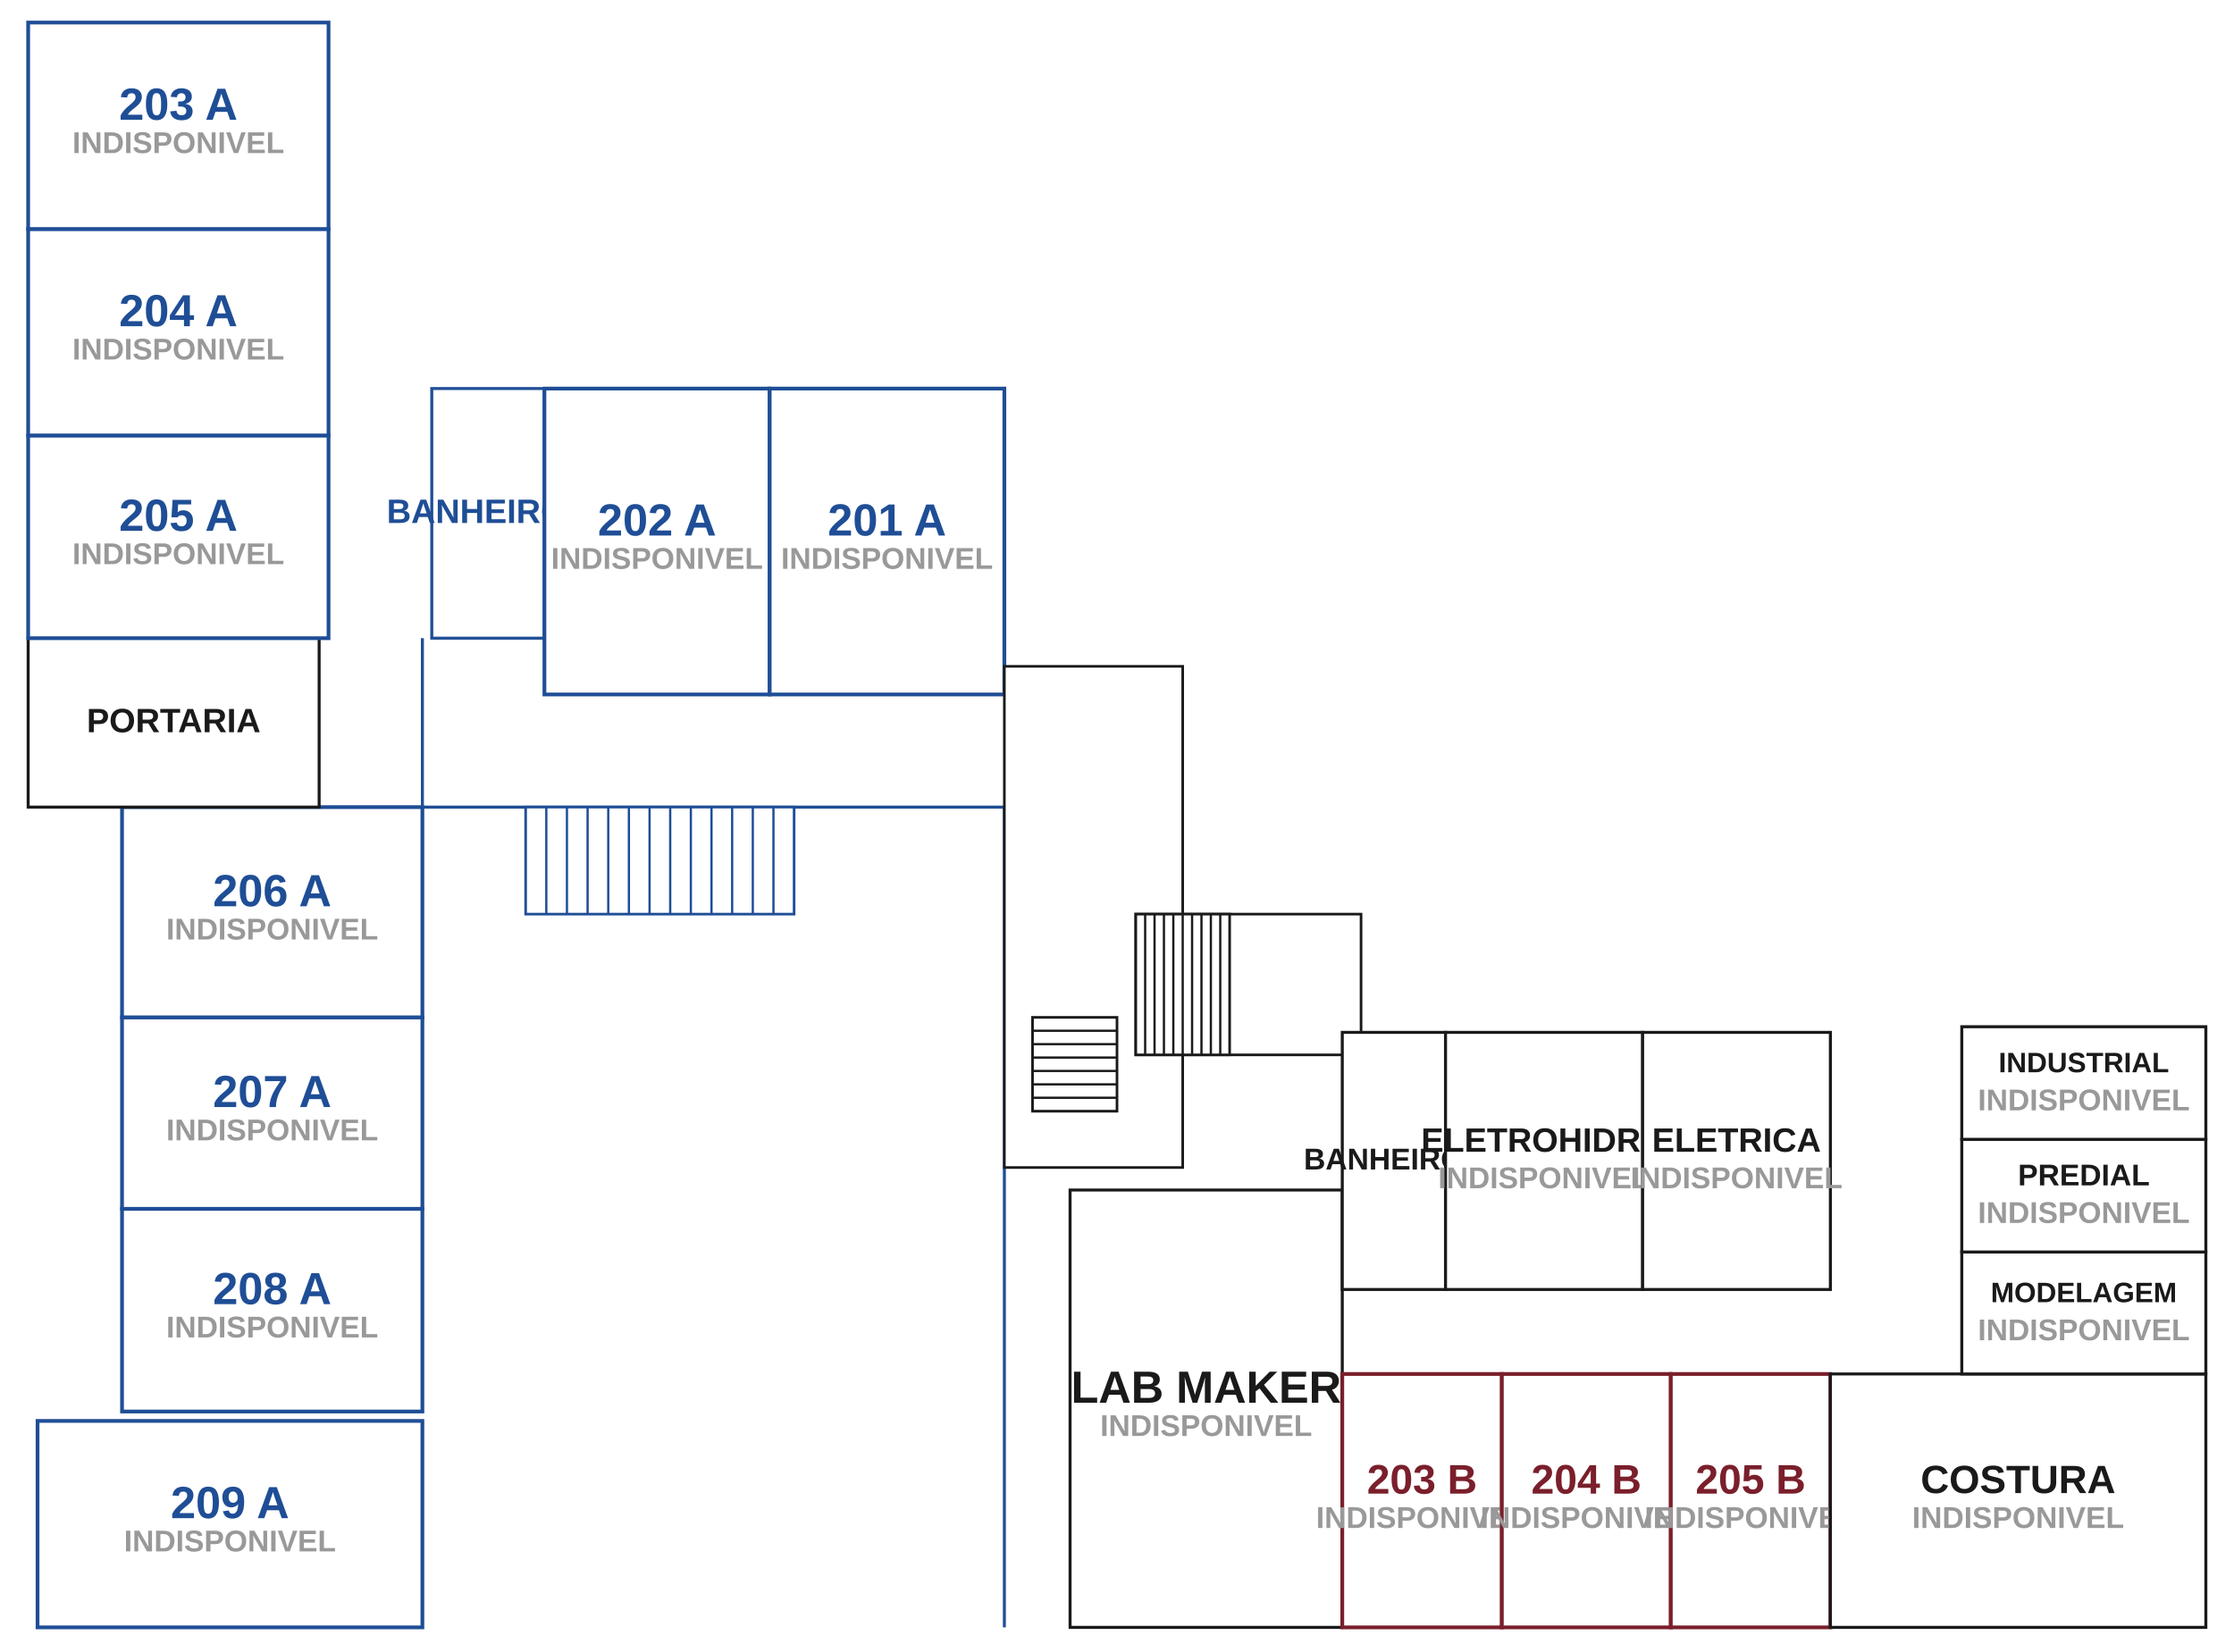
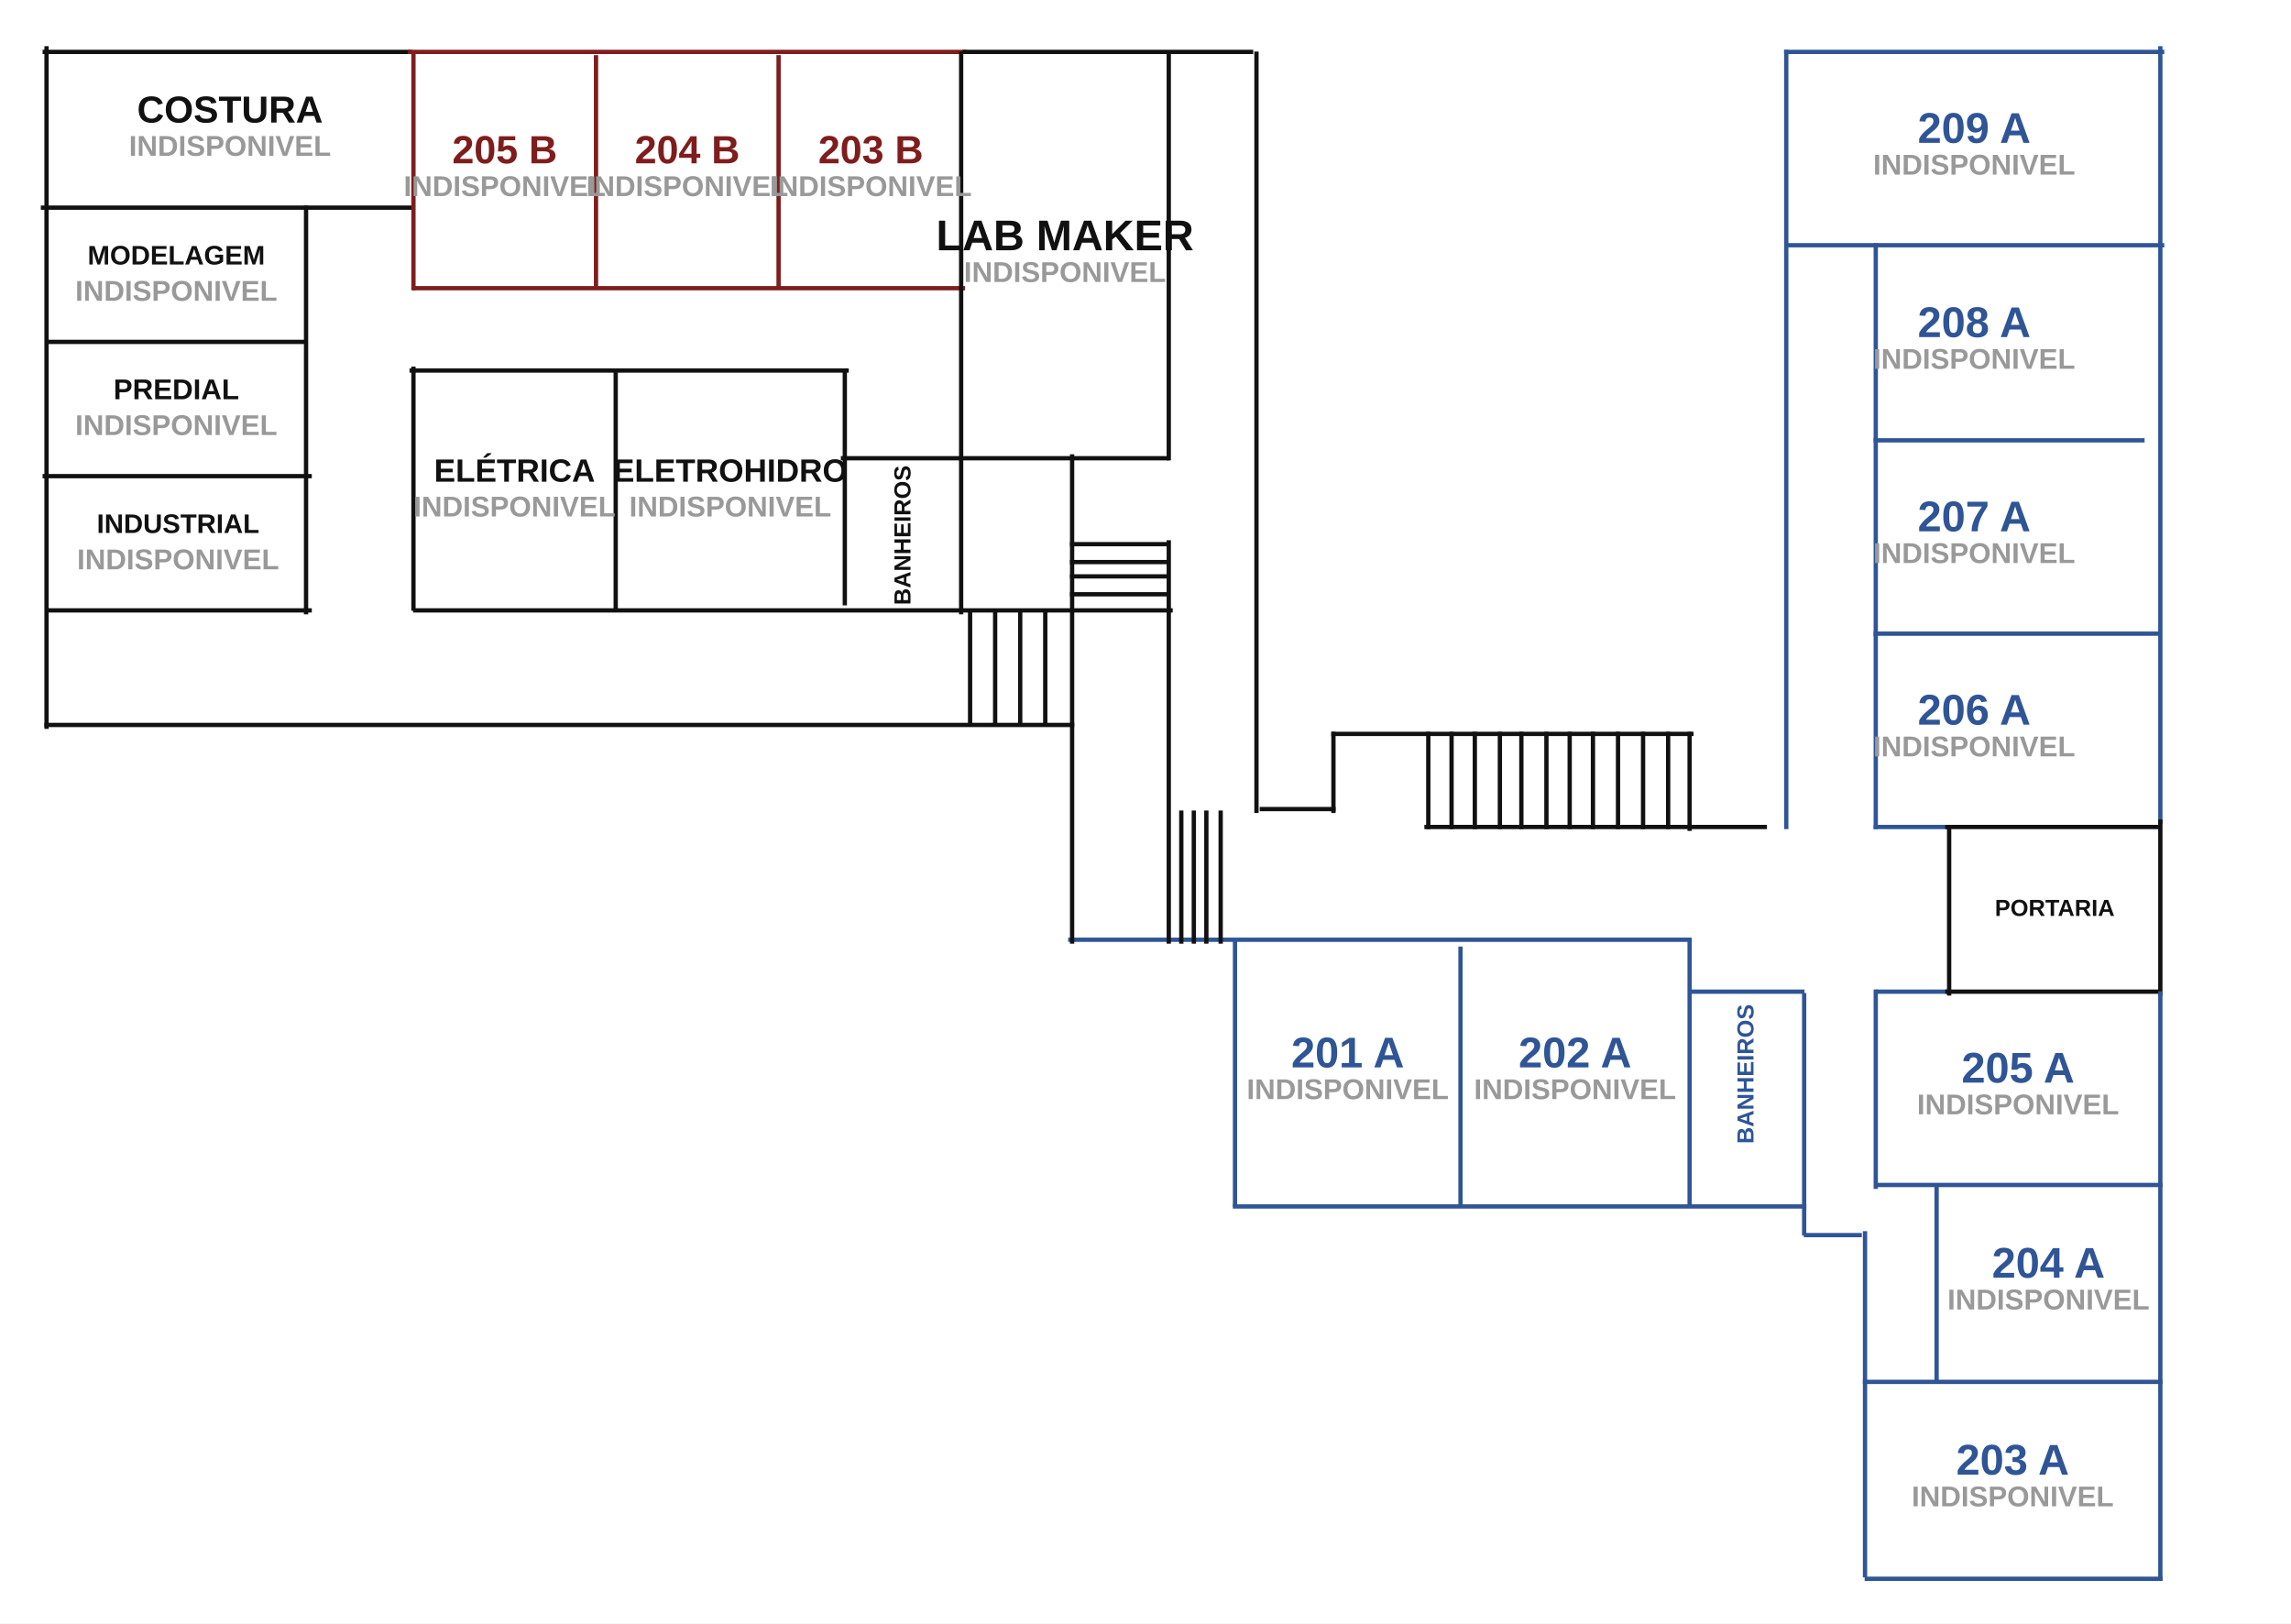
- <svg xmlns="http://www.w3.org/2000/svg" viewBox="55 15 1190 880" width="1190" height="880" preserveAspectRatio="xMidYMid meet" font-family="Arial, Helvetica, sans-serif">
-   <rect x="0" y="0" width="1280" height="907" fill="white" />
-   <g transform="translate(186.5,-186.5) rotate(-90 453.5 640.0)">
+ <svg xmlns="http://www.w3.org/2000/svg" viewBox="0 0 1280 907" preserveAspectRatio="xMidYMid meet" font-family="Arial, Helvetica, sans-serif">
+   <rect x="0" y="0" width="1280" height="907" fill="#ffffff" />
+   <g class="paredes">
+     <line x1="25" y1="29" x2="229" y2="29" stroke="#111111" stroke-width="2.4" stroke-linecap="square" />
+     <line x1="229" y1="29" x2="539" y2="29" stroke="#7f1d1d" stroke-width="2.4" stroke-linecap="square" />
+     <line x1="539" y1="29" x2="699" y2="29" stroke="#111111" stroke-width="2.4" stroke-linecap="square" />
+     <line x1="998" y1="29" x2="1208" y2="29" stroke="#2f5596" stroke-width="2.4" stroke-linecap="square" />
+     <line x1="24" y1="116" x2="230" y2="116" stroke="#111111" stroke-width="2.4" stroke-linecap="square" />
+     <line x1="999" y1="137" x2="1208" y2="137" stroke="#2f5596" stroke-width="2.4" stroke-linecap="square" />
+     <line x1="232" y1="161" x2="538" y2="161" stroke="#7f1d1d" stroke-width="2.4" stroke-linecap="square" />
+     <line x1="27" y1="191" x2="170" y2="191" stroke="#111111" stroke-width="2.4" stroke-linecap="square" />
+     <line x1="230" y1="207" x2="473" y2="207" stroke="#111111" stroke-width="2.4" stroke-linecap="square" />
+     <line x1="1048" y1="246" x2="1197" y2="246" stroke="#2f5596" stroke-width="2.4" stroke-linecap="square" />
+     <line x1="471" y1="256" x2="652" y2="256" stroke="#111111" stroke-width="2.4" stroke-linecap="square" />
+     <line x1="25" y1="266" x2="173" y2="266" stroke="#111111" stroke-width="2.4" stroke-linecap="square" />
+     <line x1="599" y1="304" x2="652" y2="304" stroke="#111111" stroke-width="2.4" stroke-linecap="square" />
+     <line x1="599" y1="314" x2="652" y2="314" stroke="#111111" stroke-width="2.4" stroke-linecap="square" />
+     <line x1="599" y1="322" x2="652" y2="322" stroke="#111111" stroke-width="2.4" stroke-linecap="square" />
+     <line x1="599" y1="332" x2="652" y2="332" stroke="#111111" stroke-width="2.4" stroke-linecap="square" />
+     <line x1="28" y1="341" x2="173" y2="341" stroke="#111111" stroke-width="2.4" stroke-linecap="square" />
+     <line x1="232" y1="341" x2="654" y2="341" stroke="#111111" stroke-width="2.4" stroke-linecap="square" />
+     <line x1="1048" y1="354" x2="1206" y2="354" stroke="#2f5596" stroke-width="2.4" stroke-linecap="square" />
+     <line x1="26" y1="405" x2="599" y2="405" stroke="#111111" stroke-width="2.4" stroke-linecap="square" />
+     <line x1="745" y1="410" x2="945" y2="410" stroke="#111111" stroke-width="2.4" stroke-linecap="square" />
+     <line x1="705" y1="452" x2="745" y2="452" stroke="#111111" stroke-width="2.4" stroke-linecap="square" />
+     <line x1="797" y1="462" x2="986" y2="462" stroke="#111111" stroke-width="2.4" stroke-linecap="square" />
+     <line x1="1048" y1="462" x2="1088" y2="462" stroke="#2f5596" stroke-width="2.4" stroke-linecap="square" />
+     <line x1="1088" y1="462" x2="1206" y2="462" stroke="#111111" stroke-width="2.4" stroke-linecap="square" />
+     <line x1="598" y1="525" x2="944" y2="525" stroke="#2f5596" stroke-width="2.4" stroke-linecap="square" />
+     <line x1="945" y1="554" x2="1007" y2="554" stroke="#2f5596" stroke-width="2.4" stroke-linecap="square" />
+     <line x1="1049" y1="554" x2="1088" y2="554" stroke="#2f5596" stroke-width="2.4" stroke-linecap="square" />
+     <line x1="1088" y1="554" x2="1206" y2="554" stroke="#111111" stroke-width="2.4" stroke-linecap="square" />
+     <line x1="1049" y1="662" x2="1207" y2="662" stroke="#2f5596" stroke-width="2.4" stroke-linecap="square" />
+     <line x1="690" y1="674" x2="1008" y2="674" stroke="#2f5596" stroke-width="2.4" stroke-linecap="square" />
+     <line x1="1009" y1="690" x2="1039" y2="690" stroke="#2f5596" stroke-width="2.4" stroke-linecap="square" />
+     <line x1="1042" y1="772" x2="1207" y2="772" stroke="#2f5596" stroke-width="2.4" stroke-linecap="square" />
+     <line x1="1043" y1="882" x2="1207" y2="882" stroke="#2f5596" stroke-width="2.4" stroke-linecap="square" />
+     <line x1="26" y1="27" x2="26" y2="406" stroke="#111111" stroke-width="2.4" stroke-linecap="square" />
+     <line x1="171" y1="116" x2="171" y2="342" stroke="#111111" stroke-width="2.4" stroke-linecap="square" />
+     <line x1="231" y1="31" x2="231" y2="161" stroke="#7f1d1d" stroke-width="2.4" stroke-linecap="square" />
+     <line x1="231" y1="206" x2="231" y2="340" stroke="#111111" stroke-width="2.4" stroke-linecap="square" />
+     <line x1="333" y1="32" x2="333" y2="159" stroke="#7f1d1d" stroke-width="2.4" stroke-linecap="square" />
+     <line x1="344" y1="209" x2="344" y2="340" stroke="#111111" stroke-width="2.4" stroke-linecap="square" />
+     <line x1="435" y1="32" x2="435" y2="160" stroke="#7f1d1d" stroke-width="2.4" stroke-linecap="square" />
+     <line x1="472" y1="209" x2="472" y2="337" stroke="#111111" stroke-width="2.4" stroke-linecap="square" />
+     <line x1="537" y1="30" x2="537" y2="342" stroke="#111111" stroke-width="2.4" stroke-linecap="square" />
+     <line x1="542" y1="343" x2="542" y2="403" stroke="#111111" stroke-width="2.4" stroke-linecap="square" />
+     <line x1="556" y1="343" x2="556" y2="403" stroke="#111111" stroke-width="2.4" stroke-linecap="square" />
+     <line x1="570" y1="343" x2="570" y2="403" stroke="#111111" stroke-width="2.4" stroke-linecap="square" />
+     <line x1="584" y1="343" x2="584" y2="403" stroke="#111111" stroke-width="2.4" stroke-linecap="square" />
+     <line x1="599" y1="255" x2="599" y2="526" stroke="#111111" stroke-width="2.4" stroke-linecap="square" />
+     <line x1="653" y1="30" x2="653" y2="256" stroke="#111111" stroke-width="2.4" stroke-linecap="square" />
+     <line x1="653" y1="303" x2="653" y2="526" stroke="#111111" stroke-width="2.4" stroke-linecap="square" />
+     <line x1="660" y1="454" x2="660" y2="526" stroke="#111111" stroke-width="2.4" stroke-linecap="square" />
+     <line x1="667" y1="454" x2="667" y2="526" stroke="#111111" stroke-width="2.4" stroke-linecap="square" />
+     <line x1="674" y1="454" x2="674" y2="526" stroke="#111111" stroke-width="2.4" stroke-linecap="square" />
+     <line x1="682" y1="454" x2="682" y2="526" stroke="#111111" stroke-width="2.4" stroke-linecap="square" />
+     <line x1="690" y1="526" x2="690" y2="673" stroke="#2f5596" stroke-width="2.4" stroke-linecap="square" />
+     <line x1="702" y1="30" x2="702" y2="453" stroke="#111111" stroke-width="2.4" stroke-linecap="square" />
+     <line x1="745" y1="410" x2="745" y2="453" stroke="#111111" stroke-width="2.4" stroke-linecap="square" />
+     <line x1="798" y1="410" x2="798" y2="462" stroke="#111111" stroke-width="2.4" stroke-linecap="square" />
+     <line x1="811" y1="410" x2="811" y2="462" stroke="#111111" stroke-width="2.4" stroke-linecap="square" />
+     <line x1="816" y1="530" x2="816" y2="673" stroke="#2f5596" stroke-width="2.4" stroke-linecap="square" />
+     <line x1="824" y1="410" x2="824" y2="462" stroke="#111111" stroke-width="2.4" stroke-linecap="square" />
+     <line x1="838" y1="410" x2="838" y2="462" stroke="#111111" stroke-width="2.4" stroke-linecap="square" />
+     <line x1="850" y1="410" x2="850" y2="462" stroke="#111111" stroke-width="2.4" stroke-linecap="square" />
+     <line x1="864" y1="410" x2="864" y2="462" stroke="#111111" stroke-width="2.4" stroke-linecap="square" />
+     <line x1="877" y1="410" x2="877" y2="462" stroke="#111111" stroke-width="2.4" stroke-linecap="square" />
+     <line x1="890" y1="410" x2="890" y2="462" stroke="#111111" stroke-width="2.4" stroke-linecap="square" />
+     <line x1="904" y1="410" x2="904" y2="462" stroke="#111111" stroke-width="2.4" stroke-linecap="square" />
+     <line x1="918" y1="410" x2="918" y2="462" stroke="#111111" stroke-width="2.4" stroke-linecap="square" />
+     <line x1="932" y1="410" x2="932" y2="462" stroke="#111111" stroke-width="2.4" stroke-linecap="square" />
+     <line x1="944" y1="410" x2="944" y2="463" stroke="#111111" stroke-width="2.4" stroke-linecap="square" />
+     <line x1="944" y1="526" x2="944" y2="673" stroke="#2f5596" stroke-width="2.4" stroke-linecap="square" />
+     <line x1="998" y1="29" x2="998" y2="462" stroke="#2f5596" stroke-width="2.4" stroke-linecap="square" />
+     <line x1="1008" y1="556" x2="1008" y2="689" stroke="#2f5596" stroke-width="2.4" stroke-linecap="square" />
+     <line x1="1042" y1="689" x2="1042" y2="880" stroke="#2f5596" stroke-width="2.4" stroke-linecap="square" />
+     <line x1="1048" y1="137" x2="1048" y2="462" stroke="#2f5596" stroke-width="2.4" stroke-linecap="square" />
+     <line x1="1048" y1="554" x2="1048" y2="663" stroke="#2f5596" stroke-width="2.4" stroke-linecap="square" />
+     <line x1="1082" y1="664" x2="1082" y2="771" stroke="#2f5596" stroke-width="2.4" stroke-linecap="square" />
+     <line x1="1089" y1="463" x2="1089" y2="555" stroke="#111111" stroke-width="2.4" stroke-linecap="square" />
+     <line x1="1207" y1="27" x2="1207" y2="459" stroke="#2f5596" stroke-width="2.4" stroke-linecap="square" />
+     <line x1="1207" y1="459" x2="1207" y2="555" stroke="#111111" stroke-width="2.4" stroke-linecap="square" />
+     <line x1="1207" y1="555" x2="1207" y2="882" stroke="#2f5596" stroke-width="2.4" stroke-linecap="square" />
+   </g>
+   <g class="ambientes">
    <g id="LAB209A" class="sala-svg lab-room indisponivel">
-       <rect x="25" y="75" width="110" height="205" fill="white" stroke="#1f4e96" stroke-width="2" class="lab-rect" />
-       <text x="90.0" y="177.5" fill="#1f4e96" font-size="24" font-weight="bold" font-family="Arial, Helvetica, sans-serif" text-anchor="middle" dominant-baseline="middle" transform="rotate(90 90.0 177.5)">209 A</text>
-       <text id="status-LAB209A" class="status-label" x="70.0" y="177.5" fill="#999" font-size="16" font-weight="bold" font-family="Arial, Helvetica, sans-serif" text-anchor="middle" dominant-baseline="middle" transform="rotate(90 70.0 177.5)">INDISPONIVEL</text>
-       <text id="instrutor-LAB209A" class="instrutor-label" x="54.0" y="177.5" fill="#999" font-size="14" font-family="Arial, Helvetica, sans-serif" text-anchor="middle" dominant-baseline="middle" transform="rotate(90 54.0 177.5)" />
+       <rect class="lab-rect" x="998" y="29" width="210" height="108" fill="transparent" stroke="none" />
+       <text x="1103" y="73" fill="#2f5596" font-size="24" font-family="Arial, Helvetica, sans-serif" font-weight="bold" text-anchor="middle" dominant-baseline="middle">209 A</text>
+       <text id="status-LAB209A" class="status-label" x="1103" y="93" fill="#999" font-size="16" font-family="Arial, Helvetica, sans-serif" font-weight="bold" text-anchor="middle" dominant-baseline="middle">INDISPONIVEL</text>
+       <text id="instrutor-LAB209A" class="instrutor-label" x="1103" y="109" fill="#999" font-size="14" font-family="Arial, Helvetica, sans-serif" text-anchor="middle" dominant-baseline="middle" />
    </g>
    <g id="LAB208A" class="sala-svg lab-room indisponivel">
-       <rect x="140" y="120" width="108" height="160" fill="white" stroke="#1f4e96" stroke-width="2" class="lab-rect" />
-       <text x="204.0" y="200.0" fill="#1f4e96" font-size="24" font-weight="bold" font-family="Arial, Helvetica, sans-serif" text-anchor="middle" dominant-baseline="middle" transform="rotate(90 204.0 200.0)">208 A</text>
-       <text id="status-LAB208A" class="status-label" x="184.0" y="200.0" fill="#999" font-size="16" font-weight="bold" font-family="Arial, Helvetica, sans-serif" text-anchor="middle" dominant-baseline="middle" transform="rotate(90 184.0 200.0)">INDISPONIVEL</text>
-       <text id="instrutor-LAB208A" class="instrutor-label" x="168.0" y="200.0" fill="#999" font-size="14" font-family="Arial, Helvetica, sans-serif" text-anchor="middle" dominant-baseline="middle" transform="rotate(90 168.0 200.0)" />
+       <rect class="lab-rect" x="998" y="137" width="210" height="109" fill="transparent" stroke="none" />
+       <text x="1103" y="181.5" fill="#2f5596" font-size="24" font-family="Arial, Helvetica, sans-serif" font-weight="bold" text-anchor="middle" dominant-baseline="middle">208 A</text>
+       <text id="status-LAB208A" class="status-label" x="1103" y="201.5" fill="#999" font-size="16" font-family="Arial, Helvetica, sans-serif" font-weight="bold" text-anchor="middle" dominant-baseline="middle">INDISPONIVEL</text>
+       <text id="instrutor-LAB208A" class="instrutor-label" x="1103" y="217.5" fill="#999" font-size="14" font-family="Arial, Helvetica, sans-serif" text-anchor="middle" dominant-baseline="middle" />
    </g>
    <g id="LAB207A" class="sala-svg lab-room indisponivel">
-       <rect x="248" y="120" width="102" height="160" fill="white" stroke="#1f4e96" stroke-width="2" class="lab-rect" />
-       <text x="309.0" y="200.0" fill="#1f4e96" font-size="24" font-weight="bold" font-family="Arial, Helvetica, sans-serif" text-anchor="middle" dominant-baseline="middle" transform="rotate(90 309.0 200.0)">207 A</text>
-       <text id="status-LAB207A" class="status-label" x="289.0" y="200.0" fill="#999" font-size="16" font-weight="bold" font-family="Arial, Helvetica, sans-serif" text-anchor="middle" dominant-baseline="middle" transform="rotate(90 289.0 200.0)">INDISPONIVEL</text>
-       <text id="instrutor-LAB207A" class="instrutor-label" x="273.0" y="200.0" fill="#999" font-size="14" font-family="Arial, Helvetica, sans-serif" text-anchor="middle" dominant-baseline="middle" transform="rotate(90 273.0 200.0)" />
+       <rect class="lab-rect" x="998" y="246" width="210" height="108" fill="transparent" stroke="none" />
+       <text x="1103" y="290" fill="#2f5596" font-size="24" font-family="Arial, Helvetica, sans-serif" font-weight="bold" text-anchor="middle" dominant-baseline="middle">207 A</text>
+       <text id="status-LAB207A" class="status-label" x="1103" y="310" fill="#999" font-size="16" font-family="Arial, Helvetica, sans-serif" font-weight="bold" text-anchor="middle" dominant-baseline="middle">INDISPONIVEL</text>
+       <text id="instrutor-LAB207A" class="instrutor-label" x="1103" y="326" fill="#999" font-size="14" font-family="Arial, Helvetica, sans-serif" text-anchor="middle" dominant-baseline="middle" />
    </g>
    <g id="LAB206A" class="sala-svg lab-room indisponivel">
-       <rect x="350" y="120" width="112" height="160" fill="white" stroke="#1f4e96" stroke-width="2" class="lab-rect" />
-       <text x="416.0" y="200.0" fill="#1f4e96" font-size="24" font-weight="bold" font-family="Arial, Helvetica, sans-serif" text-anchor="middle" dominant-baseline="middle" transform="rotate(90 416.0 200.0)">206 A</text>
-       <text id="status-LAB206A" class="status-label" x="396.0" y="200.0" fill="#999" font-size="16" font-weight="bold" font-family="Arial, Helvetica, sans-serif" text-anchor="middle" dominant-baseline="middle" transform="rotate(90 396.0 200.0)">INDISPONIVEL</text>
-       <text id="instrutor-LAB206A" class="instrutor-label" x="380.0" y="200.0" fill="#999" font-size="14" font-family="Arial, Helvetica, sans-serif" text-anchor="middle" dominant-baseline="middle" transform="rotate(90 380.0 200.0)" />
+       <rect class="lab-rect" x="998" y="354" width="210" height="108" fill="transparent" stroke="none" />
+       <text x="1103" y="398" fill="#2f5596" font-size="24" font-family="Arial, Helvetica, sans-serif" font-weight="bold" text-anchor="middle" dominant-baseline="middle">206 A</text>
+       <text id="status-LAB206A" class="status-label" x="1103" y="418" fill="#999" font-size="16" font-family="Arial, Helvetica, sans-serif" font-weight="bold" text-anchor="middle" dominant-baseline="middle">INDISPONIVEL</text>
+       <text id="instrutor-LAB206A" class="instrutor-label" x="1103" y="434" fill="#999" font-size="14" font-family="Arial, Helvetica, sans-serif" text-anchor="middle" dominant-baseline="middle" />
    </g>
    <g class="sala-svg sala-fixa">
-       <rect x="462" y="70" width="90" height="155" fill="white" stroke="#1a1a1a" stroke-width="1.6" />
-       <text x="507.0" y="147.5" fill="#1a1a1a" font-size="18" font-weight="bold" font-family="Arial, Helvetica, sans-serif" text-anchor="middle" dominant-baseline="middle" transform="rotate(90 507.0 147.5)">PORTARIA</text>
+       <text x="1148" y="508" fill="#111111" font-size="13" font-family="Arial, sans-serif" font-weight="bold" text-anchor="middle" dominant-baseline="middle">PORTARIA</text>
    </g>
    <g id="LAB205A" class="sala-svg lab-room indisponivel">
-       <rect x="552" y="70" width="108" height="160" fill="white" stroke="#1f4e96" stroke-width="2" class="lab-rect" />
-       <text x="616.0" y="150.0" fill="#1f4e96" font-size="24" font-weight="bold" font-family="Arial, Helvetica, sans-serif" text-anchor="middle" dominant-baseline="middle" transform="rotate(90 616.0 150.0)">205 A</text>
-       <text id="status-LAB205A" class="status-label" x="596.0" y="150.0" fill="#999" font-size="16" font-weight="bold" font-family="Arial, Helvetica, sans-serif" text-anchor="middle" dominant-baseline="middle" transform="rotate(90 596.0 150.0)">INDISPONIVEL</text>
-       <text id="instrutor-LAB205A" class="instrutor-label" x="580.0" y="150.0" fill="#999" font-size="14" font-family="Arial, Helvetica, sans-serif" text-anchor="middle" dominant-baseline="middle" transform="rotate(90 580.0 150.0)" />
+       <rect class="lab-rect" x="1048" y="554" width="159" height="108" fill="transparent" stroke="none" />
+       <text x="1127.5" y="598" fill="#2f5596" font-size="24" font-family="Arial, Helvetica, sans-serif" font-weight="bold" text-anchor="middle" dominant-baseline="middle">205 A</text>
+       <text id="status-LAB205A" class="status-label" x="1127.5" y="618" fill="#999" font-size="16" font-family="Arial, Helvetica, sans-serif" font-weight="bold" text-anchor="middle" dominant-baseline="middle">INDISPONIVEL</text>
+       <text id="instrutor-LAB205A" class="instrutor-label" x="1127.5" y="634" fill="#999" font-size="14" font-family="Arial, Helvetica, sans-serif" text-anchor="middle" dominant-baseline="middle" />
    </g>
    <g id="LAB204A" class="sala-svg lab-room indisponivel">
-       <rect x="660" y="70" width="110" height="160" fill="white" stroke="#1f4e96" stroke-width="2" class="lab-rect" />
-       <text x="725.0" y="150.0" fill="#1f4e96" font-size="24" font-weight="bold" font-family="Arial, Helvetica, sans-serif" text-anchor="middle" dominant-baseline="middle" transform="rotate(90 725.0 150.0)">204 A</text>
-       <text id="status-LAB204A" class="status-label" x="705.0" y="150.0" fill="#999" font-size="16" font-weight="bold" font-family="Arial, Helvetica, sans-serif" text-anchor="middle" dominant-baseline="middle" transform="rotate(90 705.0 150.0)">INDISPONIVEL</text>
-       <text id="instrutor-LAB204A" class="instrutor-label" x="689.0" y="150.0" fill="#999" font-size="14" font-family="Arial, Helvetica, sans-serif" text-anchor="middle" dominant-baseline="middle" transform="rotate(90 689.0 150.0)" />
+       <rect class="lab-rect" x="1082" y="662" width="125" height="110" fill="transparent" stroke="none" />
+       <text x="1144.5" y="707" fill="#2f5596" font-size="24" font-family="Arial, Helvetica, sans-serif" font-weight="bold" text-anchor="middle" dominant-baseline="middle">204 A</text>
+       <text id="status-LAB204A" class="status-label" x="1144.5" y="727" fill="#999" font-size="16" font-family="Arial, Helvetica, sans-serif" font-weight="bold" text-anchor="middle" dominant-baseline="middle">INDISPONIVEL</text>
+       <text id="instrutor-LAB204A" class="instrutor-label" x="1144.5" y="743" fill="#999" font-size="14" font-family="Arial, Helvetica, sans-serif" text-anchor="middle" dominant-baseline="middle" />
    </g>
    <g id="LAB203A" class="sala-svg lab-room indisponivel">
-       <rect x="770" y="70" width="110" height="160" fill="white" stroke="#1f4e96" stroke-width="2" class="lab-rect" />
-       <text x="835.0" y="150.0" fill="#1f4e96" font-size="24" font-weight="bold" font-family="Arial, Helvetica, sans-serif" text-anchor="middle" dominant-baseline="middle" transform="rotate(90 835.0 150.0)">203 A</text>
-       <text id="status-LAB203A" class="status-label" x="815.0" y="150.0" fill="#999" font-size="16" font-weight="bold" font-family="Arial, Helvetica, sans-serif" text-anchor="middle" dominant-baseline="middle" transform="rotate(90 815.0 150.0)">INDISPONIVEL</text>
-       <text id="instrutor-LAB203A" class="instrutor-label" x="799.0" y="150.0" fill="#999" font-size="14" font-family="Arial, Helvetica, sans-serif" text-anchor="middle" dominant-baseline="middle" transform="rotate(90 799.0 150.0)" />
+       <rect class="lab-rect" x="1042" y="772" width="165" height="110" fill="transparent" stroke="none" />
+       <text x="1124.5" y="817" fill="#2f5596" font-size="24" font-family="Arial, Helvetica, sans-serif" font-weight="bold" text-anchor="middle" dominant-baseline="middle">203 A</text>
+       <text id="status-LAB203A" class="status-label" x="1124.5" y="837" fill="#999" font-size="16" font-family="Arial, Helvetica, sans-serif" font-weight="bold" text-anchor="middle" dominant-baseline="middle">INDISPONIVEL</text>
+       <text id="instrutor-LAB203A" class="instrutor-label" x="1124.5" y="853" fill="#999" font-size="14" font-family="Arial, Helvetica, sans-serif" text-anchor="middle" dominant-baseline="middle" />
    </g>
    <g class="sala-svg sala-fixa">
-       <rect x="552" y="285" width="133" height="60" fill="white" stroke="#1f4e96" stroke-width="1.6" />
-       <text x="618.5" y="315.0" fill="#1f4e96" font-size="18" font-weight="bold" font-family="Arial, Helvetica, sans-serif" text-anchor="middle" dominant-baseline="middle" transform="rotate(90 618.5 315.0)">BANHEIROS</text>
+       <text x="976" y="600" fill="#2f5596" font-size="13" font-family="Arial, sans-serif" font-weight="bold" text-anchor="middle" dominant-baseline="middle" transform="rotate(-90 976 600)">BANHEIROS</text>
    </g>
    <g id="LAB202A" class="sala-svg lab-room indisponivel">
-       <rect x="522" y="345" width="163" height="120" fill="white" stroke="#1f4e96" stroke-width="2" class="lab-rect" />
-       <text x="613.5" y="405.0" fill="#1f4e96" font-size="24" font-weight="bold" font-family="Arial, Helvetica, sans-serif" text-anchor="middle" dominant-baseline="middle" transform="rotate(90 613.5 405.0)">202 A</text>
-       <text id="status-LAB202A" class="status-label" x="593.5" y="405.0" fill="#999" font-size="16" font-weight="bold" font-family="Arial, Helvetica, sans-serif" text-anchor="middle" dominant-baseline="middle" transform="rotate(90 593.5 405.0)">INDISPONIVEL</text>
-       <text id="instrutor-LAB202A" class="instrutor-label" x="577.5" y="405.0" fill="#999" font-size="14" font-family="Arial, Helvetica, sans-serif" text-anchor="middle" dominant-baseline="middle" transform="rotate(90 577.5 405.0)" />
+       <rect class="lab-rect" x="816" y="525" width="128" height="149" fill="transparent" stroke="none" />
+       <text x="880" y="589.5" fill="#2f5596" font-size="24" font-family="Arial, Helvetica, sans-serif" font-weight="bold" text-anchor="middle" dominant-baseline="middle">202 A</text>
+       <text id="status-LAB202A" class="status-label" x="880" y="609.5" fill="#999" font-size="16" font-family="Arial, Helvetica, sans-serif" font-weight="bold" text-anchor="middle" dominant-baseline="middle">INDISPONIVEL</text>
+       <text id="instrutor-LAB202A" class="instrutor-label" x="880" y="625.5" fill="#999" font-size="14" font-family="Arial, Helvetica, sans-serif" text-anchor="middle" dominant-baseline="middle" />
    </g>
    <g id="LAB201A" class="sala-svg lab-room indisponivel">
-       <rect x="522" y="465" width="163" height="125" fill="white" stroke="#1f4e96" stroke-width="2" class="lab-rect" />
-       <text x="613.5" y="527.5" fill="#1f4e96" font-size="24" font-weight="bold" font-family="Arial, Helvetica, sans-serif" text-anchor="middle" dominant-baseline="middle" transform="rotate(90 613.5 527.5)">201 A</text>
-       <text id="status-LAB201A" class="status-label" x="593.5" y="527.5" fill="#999" font-size="16" font-weight="bold" font-family="Arial, Helvetica, sans-serif" text-anchor="middle" dominant-baseline="middle" transform="rotate(90 593.5 527.5)">INDISPONIVEL</text>
-       <text id="instrutor-LAB201A" class="instrutor-label" x="577.5" y="527.5" fill="#999" font-size="14" font-family="Arial, Helvetica, sans-serif" text-anchor="middle" dominant-baseline="middle" transform="rotate(90 577.5 527.5)" />
-     </g>
-     <polyline points="462,280 462,590 25,590" fill="none" stroke="#1f4e96" stroke-width="1.6" />
-     <polyline points="462,280 552,280" fill="none" stroke="#1f4e96" stroke-width="1.6" />
-     <rect x="405" y="335" width="57" height="143" fill="white" stroke="#1f4e96" stroke-width="1.4" />
-     <line x1="405" y1="346.0" x2="462" y2="346.0" stroke="#1f4e96" stroke-width="1.2" />
-     <line x1="405" y1="357.0" x2="462" y2="357.0" stroke="#1f4e96" stroke-width="1.2" />
-     <line x1="405" y1="368.0" x2="462" y2="368.0" stroke="#1f4e96" stroke-width="1.2" />
-     <line x1="405" y1="379.0" x2="462" y2="379.0" stroke="#1f4e96" stroke-width="1.2" />
-     <line x1="405" y1="390.0" x2="462" y2="390.0" stroke="#1f4e96" stroke-width="1.2" />
-     <line x1="405" y1="401.0" x2="462" y2="401.0" stroke="#1f4e96" stroke-width="1.2" />
-     <line x1="405" y1="412.0" x2="462" y2="412.0" stroke="#1f4e96" stroke-width="1.2" />
-     <line x1="405" y1="423.0" x2="462" y2="423.0" stroke="#1f4e96" stroke-width="1.2" />
-     <line x1="405" y1="434.0" x2="462" y2="434.0" stroke="#1f4e96" stroke-width="1.2" />
-     <line x1="405" y1="445.0" x2="462" y2="445.0" stroke="#1f4e96" stroke-width="1.2" />
-     <line x1="405" y1="456.0" x2="462" y2="456.0" stroke="#1f4e96" stroke-width="1.2" />
-     <line x1="405" y1="467.0" x2="462" y2="467.0" stroke="#1f4e96" stroke-width="1.2" />
-     <rect x="270" y="590" width="267" height="95" fill="white" stroke="#1a1a1a" stroke-width="1.4" />
-     <rect x="330" y="660" width="75" height="120" fill="white" stroke="#1a1a1a" stroke-width="1.4" />
-     <rect x="300" y="605" width="50" height="45" fill="white" stroke="#1a1a1a" stroke-width="1.4" />
-     <line x1="307.143" y1="605" x2="307.143" y2="650" stroke="#1a1a1a" stroke-width="1.2" />
-     <line x1="314.286" y1="605" x2="314.286" y2="650" stroke="#1a1a1a" stroke-width="1.2" />
-     <line x1="321.429" y1="605" x2="321.429" y2="650" stroke="#1a1a1a" stroke-width="1.2" />
-     <line x1="328.571" y1="605" x2="328.571" y2="650" stroke="#1a1a1a" stroke-width="1.2" />
-     <line x1="335.714" y1="605" x2="335.714" y2="650" stroke="#1a1a1a" stroke-width="1.2" />
-     <line x1="342.857" y1="605" x2="342.857" y2="650" stroke="#1a1a1a" stroke-width="1.2" />
-     <rect x="330" y="660" width="75" height="50" fill="white" stroke="#1a1a1a" stroke-width="1.4" />
-     <line x1="330" y1="665.0" x2="405" y2="665.0" stroke="#1a1a1a" stroke-width="1.2" />
-     <line x1="330" y1="670.0" x2="405" y2="670.0" stroke="#1a1a1a" stroke-width="1.2" />
-     <line x1="330" y1="675.0" x2="405" y2="675.0" stroke="#1a1a1a" stroke-width="1.2" />
-     <line x1="330" y1="680.0" x2="405" y2="680.0" stroke="#1a1a1a" stroke-width="1.2" />
-     <line x1="330" y1="685.0" x2="405" y2="685.0" stroke="#1a1a1a" stroke-width="1.2" />
-     <line x1="330" y1="690.0" x2="405" y2="690.0" stroke="#1a1a1a" stroke-width="1.2" />
-     <line x1="330" y1="695.0" x2="405" y2="695.0" stroke="#1a1a1a" stroke-width="1.2" />
-     <line x1="330" y1="700.0" x2="405" y2="700.0" stroke="#1a1a1a" stroke-width="1.2" />
-     <line x1="330" y1="705.0" x2="405" y2="705.0" stroke="#1a1a1a" stroke-width="1.2" />
+       <rect class="lab-rect" x="690" y="525" width="126" height="149" fill="transparent" stroke="none" />
+       <text x="753" y="589.5" fill="#2f5596" font-size="24" font-family="Arial, Helvetica, sans-serif" font-weight="bold" text-anchor="middle" dominant-baseline="middle">201 A</text>
+       <text id="status-LAB201A" class="status-label" x="753" y="609.5" fill="#999" font-size="16" font-family="Arial, Helvetica, sans-serif" font-weight="bold" text-anchor="middle" dominant-baseline="middle">INDISPONIVEL</text>
+       <text id="instrutor-LAB201A" class="instrutor-label" x="753" y="625.5" fill="#999" font-size="14" font-family="Arial, Helvetica, sans-serif" text-anchor="middle" dominant-baseline="middle" />
+     </g>
    <g id="LABMAKER" class="sala-svg lab-room indisponivel">
-       <rect x="25" y="625" width="233" height="145" fill="white" stroke="#1a1a1a" stroke-width="1.6" class="lab-rect" />
-       <text x="151.5" y="697.5" fill="#1a1a1a" font-size="24" font-weight="bold" font-family="Arial, Helvetica, sans-serif" text-anchor="middle" dominant-baseline="middle" transform="rotate(90 151.5 697.5)">LAB MAKER</text>
-       <text id="status-LABMAKER" class="status-label" x="131.5" y="697.5" fill="#999" font-size="16" font-weight="bold" font-family="Arial, Helvetica, sans-serif" text-anchor="middle" dominant-baseline="middle" transform="rotate(90 131.5 697.5)">INDISPONIVEL</text>
-       <text id="instrutor-LABMAKER" class="instrutor-label" x="115.5" y="697.5" fill="#999" font-size="14" font-family="Arial, Helvetica, sans-serif" text-anchor="middle" dominant-baseline="middle" transform="rotate(90 115.5 697.5)" />
+       <rect class="lab-rect" x="537" y="30" width="116" height="226" fill="transparent" stroke="none" />
+       <text x="595" y="133" fill="#111111" font-size="24" font-family="Arial, Helvetica, sans-serif" font-weight="bold" text-anchor="middle" dominant-baseline="middle">LAB MAKER</text>
+       <text id="status-LABMAKER" class="status-label" x="595" y="153" fill="#999" font-size="16" font-family="Arial, Helvetica, sans-serif" font-weight="bold" text-anchor="middle" dominant-baseline="middle">INDISPONIVEL</text>
+       <text id="instrutor-LABMAKER" class="instrutor-label" x="595" y="169" fill="#999" font-size="14" font-family="Arial, Helvetica, sans-serif" text-anchor="middle" dominant-baseline="middle" />
    </g>
    <g id="LAB203B" class="sala-svg lab-room indisponivel">
-       <rect x="25" y="770" width="135" height="85" fill="white" stroke="#7a1f2b" stroke-width="2" class="lab-rect" />
-       <text x="102.5" y="812.5" fill="#7a1f2b" font-size="22" font-weight="bold" font-family="Arial, Helvetica, sans-serif" text-anchor="middle" dominant-baseline="middle" transform="rotate(90 102.5 812.5)">203 B</text>
-       <text id="status-LAB203B" class="status-label" x="82.5" y="812.5" fill="#999" font-size="16" font-weight="bold" font-family="Arial, Helvetica, sans-serif" text-anchor="middle" dominant-baseline="middle" transform="rotate(90 82.5 812.5)">INDISPONIVEL</text>
-       <text id="instrutor-LAB203B" class="instrutor-label" x="66.5" y="812.5" fill="#999" font-size="14" font-family="Arial, Helvetica, sans-serif" text-anchor="middle" dominant-baseline="middle" transform="rotate(90 66.5 812.5)" />
+       <rect class="lab-rect" x="435" y="29" width="103" height="132" fill="transparent" stroke="none" />
+       <text x="486.5" y="85" fill="#7f1d1d" font-size="22" font-family="Arial, Helvetica, sans-serif" font-weight="bold" text-anchor="middle" dominant-baseline="middle">203 B</text>
+       <text id="status-LAB203B" class="status-label" x="486.5" y="105" fill="#999" font-size="16" font-family="Arial, Helvetica, sans-serif" font-weight="bold" text-anchor="middle" dominant-baseline="middle">INDISPONIVEL</text>
+       <text id="instrutor-LAB203B" class="instrutor-label" x="486.5" y="121" fill="#999" font-size="14" font-family="Arial, Helvetica, sans-serif" text-anchor="middle" dominant-baseline="middle" />
    </g>
    <g id="LAB204B" class="sala-svg lab-room indisponivel">
-       <rect x="25" y="855" width="135" height="90" fill="white" stroke="#7a1f2b" stroke-width="2" class="lab-rect" />
-       <text x="102.5" y="900.0" fill="#7a1f2b" font-size="22" font-weight="bold" font-family="Arial, Helvetica, sans-serif" text-anchor="middle" dominant-baseline="middle" transform="rotate(90 102.5 900.0)">204 B</text>
-       <text id="status-LAB204B" class="status-label" x="82.5" y="900.0" fill="#999" font-size="16" font-weight="bold" font-family="Arial, Helvetica, sans-serif" text-anchor="middle" dominant-baseline="middle" transform="rotate(90 82.5 900.0)">INDISPONIVEL</text>
-       <text id="instrutor-LAB204B" class="instrutor-label" x="66.5" y="900.0" fill="#999" font-size="14" font-family="Arial, Helvetica, sans-serif" text-anchor="middle" dominant-baseline="middle" transform="rotate(90 66.5 900.0)" />
+       <rect class="lab-rect" x="333" y="29" width="102" height="132" fill="transparent" stroke="none" />
+       <text x="384" y="85" fill="#7f1d1d" font-size="22" font-family="Arial, Helvetica, sans-serif" font-weight="bold" text-anchor="middle" dominant-baseline="middle">204 B</text>
+       <text id="status-LAB204B" class="status-label" x="384" y="105" fill="#999" font-size="16" font-family="Arial, Helvetica, sans-serif" font-weight="bold" text-anchor="middle" dominant-baseline="middle">INDISPONIVEL</text>
+       <text id="instrutor-LAB204B" class="instrutor-label" x="384" y="121" fill="#999" font-size="14" font-family="Arial, Helvetica, sans-serif" text-anchor="middle" dominant-baseline="middle" />
    </g>
    <g id="LAB205B" class="sala-svg lab-room indisponivel">
-       <rect x="25" y="945" width="135" height="85" fill="white" stroke="#7a1f2b" stroke-width="2" class="lab-rect" />
-       <text x="102.5" y="987.5" fill="#7a1f2b" font-size="22" font-weight="bold" font-family="Arial, Helvetica, sans-serif" text-anchor="middle" dominant-baseline="middle" transform="rotate(90 102.5 987.5)">205 B</text>
-       <text id="status-LAB205B" class="status-label" x="82.5" y="987.5" fill="#999" font-size="16" font-weight="bold" font-family="Arial, Helvetica, sans-serif" text-anchor="middle" dominant-baseline="middle" transform="rotate(90 82.5 987.5)">INDISPONIVEL</text>
-       <text id="instrutor-LAB205B" class="instrutor-label" x="66.5" y="987.5" fill="#999" font-size="14" font-family="Arial, Helvetica, sans-serif" text-anchor="middle" dominant-baseline="middle" transform="rotate(90 66.5 987.5)" />
+       <rect class="lab-rect" x="231" y="29" width="102" height="132" fill="transparent" stroke="none" />
+       <text x="282" y="85" fill="#7f1d1d" font-size="22" font-family="Arial, Helvetica, sans-serif" font-weight="bold" text-anchor="middle" dominant-baseline="middle">205 B</text>
+       <text id="status-LAB205B" class="status-label" x="282" y="105" fill="#999" font-size="16" font-family="Arial, Helvetica, sans-serif" font-weight="bold" text-anchor="middle" dominant-baseline="middle">INDISPONIVEL</text>
+       <text id="instrutor-LAB205B" class="instrutor-label" x="282" y="121" fill="#999" font-size="14" font-family="Arial, Helvetica, sans-serif" text-anchor="middle" dominant-baseline="middle" />
    </g>
    <g class="sala-svg sala-fixa">
-       <rect x="205" y="770" width="137" height="55" fill="white" stroke="#1a1a1a" stroke-width="1.6" />
-       <text x="273.5" y="797.5" fill="#1a1a1a" font-size="16" font-weight="bold" font-family="Arial, Helvetica, sans-serif" text-anchor="middle" dominant-baseline="middle" transform="rotate(90 273.5 797.5)">BANHEIROS</text>
+       <text x="505" y="299" fill="#111111" font-size="13" font-family="Arial, sans-serif" font-weight="bold" text-anchor="middle" dominant-baseline="middle" transform="rotate(-90 505 299)">BANHEIROS</text>
    </g>
    <g id="ELETROHIDRO" class="sala-svg lab-room indisponivel">
-       <rect x="205" y="825" width="137" height="105" fill="white" stroke="#1a1a1a" stroke-width="1.6" class="lab-rect" />
-       <text x="283.5" y="877.5" fill="#1a1a1a" font-size="18" font-weight="bold" font-family="Arial, Helvetica, sans-serif" text-anchor="middle" dominant-baseline="middle" transform="rotate(90 283.5 877.5)">ELETROHIDRO</text>
-       <text id="status-ELETROHIDRO" class="status-label" x="263.5" y="877.5" fill="#999" font-size="16" font-weight="bold" font-family="Arial, Helvetica, sans-serif" text-anchor="middle" dominant-baseline="middle" transform="rotate(90 263.5 877.5)">INDISPONIVEL</text>
-       <text id="instrutor-ELETROHIDRO" class="instrutor-label" x="247.5" y="877.5" fill="#999" font-size="14" font-family="Arial, Helvetica, sans-serif" text-anchor="middle" dominant-baseline="middle" transform="rotate(90 247.5 877.5)" />
+       <rect class="lab-rect" x="344" y="207" width="128" height="134" fill="transparent" stroke="none" />
+       <text x="408" y="264" fill="#111111" font-size="18" font-family="Arial, Helvetica, sans-serif" font-weight="bold" text-anchor="middle" dominant-baseline="middle">ELETROHIDRO</text>
+       <text id="status-ELETROHIDRO" class="status-label" x="408" y="284" fill="#999" font-size="16" font-family="Arial, Helvetica, sans-serif" font-weight="bold" text-anchor="middle" dominant-baseline="middle">INDISPONIVEL</text>
+       <text id="instrutor-ELETROHIDRO" class="instrutor-label" x="408" y="300" fill="#999" font-size="14" font-family="Arial, Helvetica, sans-serif" text-anchor="middle" dominant-baseline="middle" />
    </g>
    <g id="ELETRICA" class="sala-svg lab-room indisponivel">
-       <rect x="205" y="930" width="137" height="100" fill="white" stroke="#1a1a1a" stroke-width="1.6" class="lab-rect" />
-       <text x="283.5" y="980.0" fill="#1a1a1a" font-size="18" font-weight="bold" font-family="Arial, Helvetica, sans-serif" text-anchor="middle" dominant-baseline="middle" transform="rotate(90 283.5 980.0)">ELETRICA</text>
-       <text id="status-ELETRICA" class="status-label" x="263.5" y="980.0" fill="#999" font-size="16" font-weight="bold" font-family="Arial, Helvetica, sans-serif" text-anchor="middle" dominant-baseline="middle" transform="rotate(90 263.5 980.0)">INDISPONIVEL</text>
-       <text id="instrutor-ELETRICA" class="instrutor-label" x="247.5" y="980.0" fill="#999" font-size="14" font-family="Arial, Helvetica, sans-serif" text-anchor="middle" dominant-baseline="middle" transform="rotate(90 247.5 980.0)" />
+       <rect class="lab-rect" x="231" y="207" width="113" height="134" fill="transparent" stroke="none" />
+       <text x="287.5" y="264" fill="#111111" font-size="18" font-family="Arial, Helvetica, sans-serif" font-weight="bold" text-anchor="middle" dominant-baseline="middle">ELÉTRICA</text>
+       <text id="status-ELETRICA" class="status-label" x="287.5" y="284" fill="#999" font-size="16" font-family="Arial, Helvetica, sans-serif" font-weight="bold" text-anchor="middle" dominant-baseline="middle">INDISPONIVEL</text>
+       <text id="instrutor-ELETRICA" class="instrutor-label" x="287.5" y="300" fill="#999" font-size="14" font-family="Arial, Helvetica, sans-serif" text-anchor="middle" dominant-baseline="middle" />
    </g>
    <g id="COSTURA" class="sala-svg lab-room indisponivel">
-       <rect x="25" y="1030" width="135" height="200" fill="white" stroke="#1a1a1a" stroke-width="1.6" class="lab-rect" />
-       <text x="102.5" y="1130.0" fill="#1a1a1a" font-size="21" font-weight="bold" font-family="Arial, Helvetica, sans-serif" text-anchor="middle" dominant-baseline="middle" transform="rotate(90 102.5 1130.0)">COSTURA</text>
-       <text id="status-COSTURA" class="status-label" x="82.5" y="1130.0" fill="#999" font-size="16" font-weight="bold" font-family="Arial, Helvetica, sans-serif" text-anchor="middle" dominant-baseline="middle" transform="rotate(90 82.5 1130.0)">INDISPONIVEL</text>
-       <text id="instrutor-COSTURA" class="instrutor-label" x="66.5" y="1130.0" fill="#999" font-size="14" font-family="Arial, Helvetica, sans-serif" text-anchor="middle" dominant-baseline="middle" transform="rotate(90 66.5 1130.0)" />
+       <rect class="lab-rect" x="26" y="29" width="205" height="87" fill="transparent" stroke="none" />
+       <text x="128.5" y="62.5" fill="#111111" font-size="21" font-family="Arial, Helvetica, sans-serif" font-weight="bold" text-anchor="middle" dominant-baseline="middle">COSTURA</text>
+       <text id="status-COSTURA" class="status-label" x="128.5" y="82.5" fill="#999" font-size="16" font-family="Arial, Helvetica, sans-serif" font-weight="bold" text-anchor="middle" dominant-baseline="middle">INDISPONIVEL</text>
+       <text id="instrutor-COSTURA" class="instrutor-label" x="128.5" y="98.5" fill="#999" font-size="14" font-family="Arial, Helvetica, sans-serif" text-anchor="middle" dominant-baseline="middle" />
    </g>
    <g id="MODELAGEM" class="sala-svg lab-room indisponivel">
-       <rect x="160" y="1100" width="65" height="130" fill="white" stroke="#1a1a1a" stroke-width="1.6" class="lab-rect" />
-       <text x="202.5" y="1165.0" fill="#1a1a1a" font-size="15" font-weight="bold" font-family="Arial, Helvetica, sans-serif" text-anchor="middle" dominant-baseline="middle" transform="rotate(90 202.5 1165.0)">MODELAGEM</text>
-       <text id="status-MODELAGEM" class="status-label" x="182.5" y="1165.0" fill="#999" font-size="16" font-weight="bold" font-family="Arial, Helvetica, sans-serif" text-anchor="middle" dominant-baseline="middle" transform="rotate(90 182.5 1165.0)">INDISPONIVEL</text>
-       <text id="instrutor-MODELAGEM" class="instrutor-label" x="166.5" y="1165.0" fill="#999" font-size="14" font-family="Arial, Helvetica, sans-serif" text-anchor="middle" dominant-baseline="middle" transform="rotate(90 166.5 1165.0)" />
+       <rect class="lab-rect" x="26" y="116" width="145" height="75" fill="transparent" stroke="none" />
+       <text x="98.5" y="143.5" fill="#111111" font-size="15" font-family="Arial, Helvetica, sans-serif" font-weight="bold" text-anchor="middle" dominant-baseline="middle">MODELAGEM</text>
+       <text id="status-MODELAGEM" class="status-label" x="98.5" y="163.5" fill="#999" font-size="16" font-family="Arial, Helvetica, sans-serif" font-weight="bold" text-anchor="middle" dominant-baseline="middle">INDISPONIVEL</text>
+       <text id="instrutor-MODELAGEM" class="instrutor-label" x="98.5" y="179.5" fill="#999" font-size="14" font-family="Arial, Helvetica, sans-serif" text-anchor="middle" dominant-baseline="middle" />
    </g>
    <g id="PREDIAL" class="sala-svg lab-room indisponivel">
-       <rect x="225" y="1100" width="60" height="130" fill="white" stroke="#1a1a1a" stroke-width="1.6" class="lab-rect" />
-       <text x="265.0" y="1165.0" fill="#1a1a1a" font-size="16" font-weight="bold" font-family="Arial, Helvetica, sans-serif" text-anchor="middle" dominant-baseline="middle" transform="rotate(90 265.0 1165.0)">PREDIAL</text>
-       <text id="status-PREDIAL" class="status-label" x="245.0" y="1165.0" fill="#999" font-size="16" font-weight="bold" font-family="Arial, Helvetica, sans-serif" text-anchor="middle" dominant-baseline="middle" transform="rotate(90 245.0 1165.0)">INDISPONIVEL</text>
-       <text id="instrutor-PREDIAL" class="instrutor-label" x="229.0" y="1165.0" fill="#999" font-size="14" font-family="Arial, Helvetica, sans-serif" text-anchor="middle" dominant-baseline="middle" transform="rotate(90 229.0 1165.0)" />
+       <rect class="lab-rect" x="26" y="191" width="145" height="75" fill="transparent" stroke="none" />
+       <text x="98.5" y="218.5" fill="#111111" font-size="16" font-family="Arial, Helvetica, sans-serif" font-weight="bold" text-anchor="middle" dominant-baseline="middle">PREDIAL</text>
+       <text id="status-PREDIAL" class="status-label" x="98.5" y="238.5" fill="#999" font-size="16" font-family="Arial, Helvetica, sans-serif" font-weight="bold" text-anchor="middle" dominant-baseline="middle">INDISPONIVEL</text>
+       <text id="instrutor-PREDIAL" class="instrutor-label" x="98.5" y="254.5" fill="#999" font-size="14" font-family="Arial, Helvetica, sans-serif" text-anchor="middle" dominant-baseline="middle" />
    </g>
    <g id="INDUSTRIAL" class="sala-svg lab-room indisponivel">
-       <rect x="285" y="1100" width="60" height="130" fill="white" stroke="#1a1a1a" stroke-width="1.6" class="lab-rect" />
-       <text x="325.0" y="1165.0" fill="#1a1a1a" font-size="15" font-weight="bold" font-family="Arial, Helvetica, sans-serif" text-anchor="middle" dominant-baseline="middle" transform="rotate(90 325.0 1165.0)">INDUSTRIAL</text>
-       <text id="status-INDUSTRIAL" class="status-label" x="305.0" y="1165.0" fill="#999" font-size="16" font-weight="bold" font-family="Arial, Helvetica, sans-serif" text-anchor="middle" dominant-baseline="middle" transform="rotate(90 305.0 1165.0)">INDISPONIVEL</text>
-       <text id="instrutor-INDUSTRIAL" class="instrutor-label" x="289.0" y="1165.0" fill="#999" font-size="14" font-family="Arial, Helvetica, sans-serif" text-anchor="middle" dominant-baseline="middle" transform="rotate(90 289.0 1165.0)" />
+       <rect class="lab-rect" x="26" y="266" width="147" height="75" fill="transparent" stroke="none" />
+       <text x="99.5" y="293.5" fill="#111111" font-size="15" font-family="Arial, Helvetica, sans-serif" font-weight="bold" text-anchor="middle" dominant-baseline="middle">INDUSTRIAL</text>
+       <text id="status-INDUSTRIAL" class="status-label" x="99.5" y="313.5" fill="#999" font-size="16" font-family="Arial, Helvetica, sans-serif" font-weight="bold" text-anchor="middle" dominant-baseline="middle">INDISPONIVEL</text>
+       <text id="instrutor-INDUSTRIAL" class="instrutor-label" x="99.5" y="329.5" fill="#999" font-size="14" font-family="Arial, Helvetica, sans-serif" text-anchor="middle" dominant-baseline="middle" />
    </g>
  </g>
</svg>
